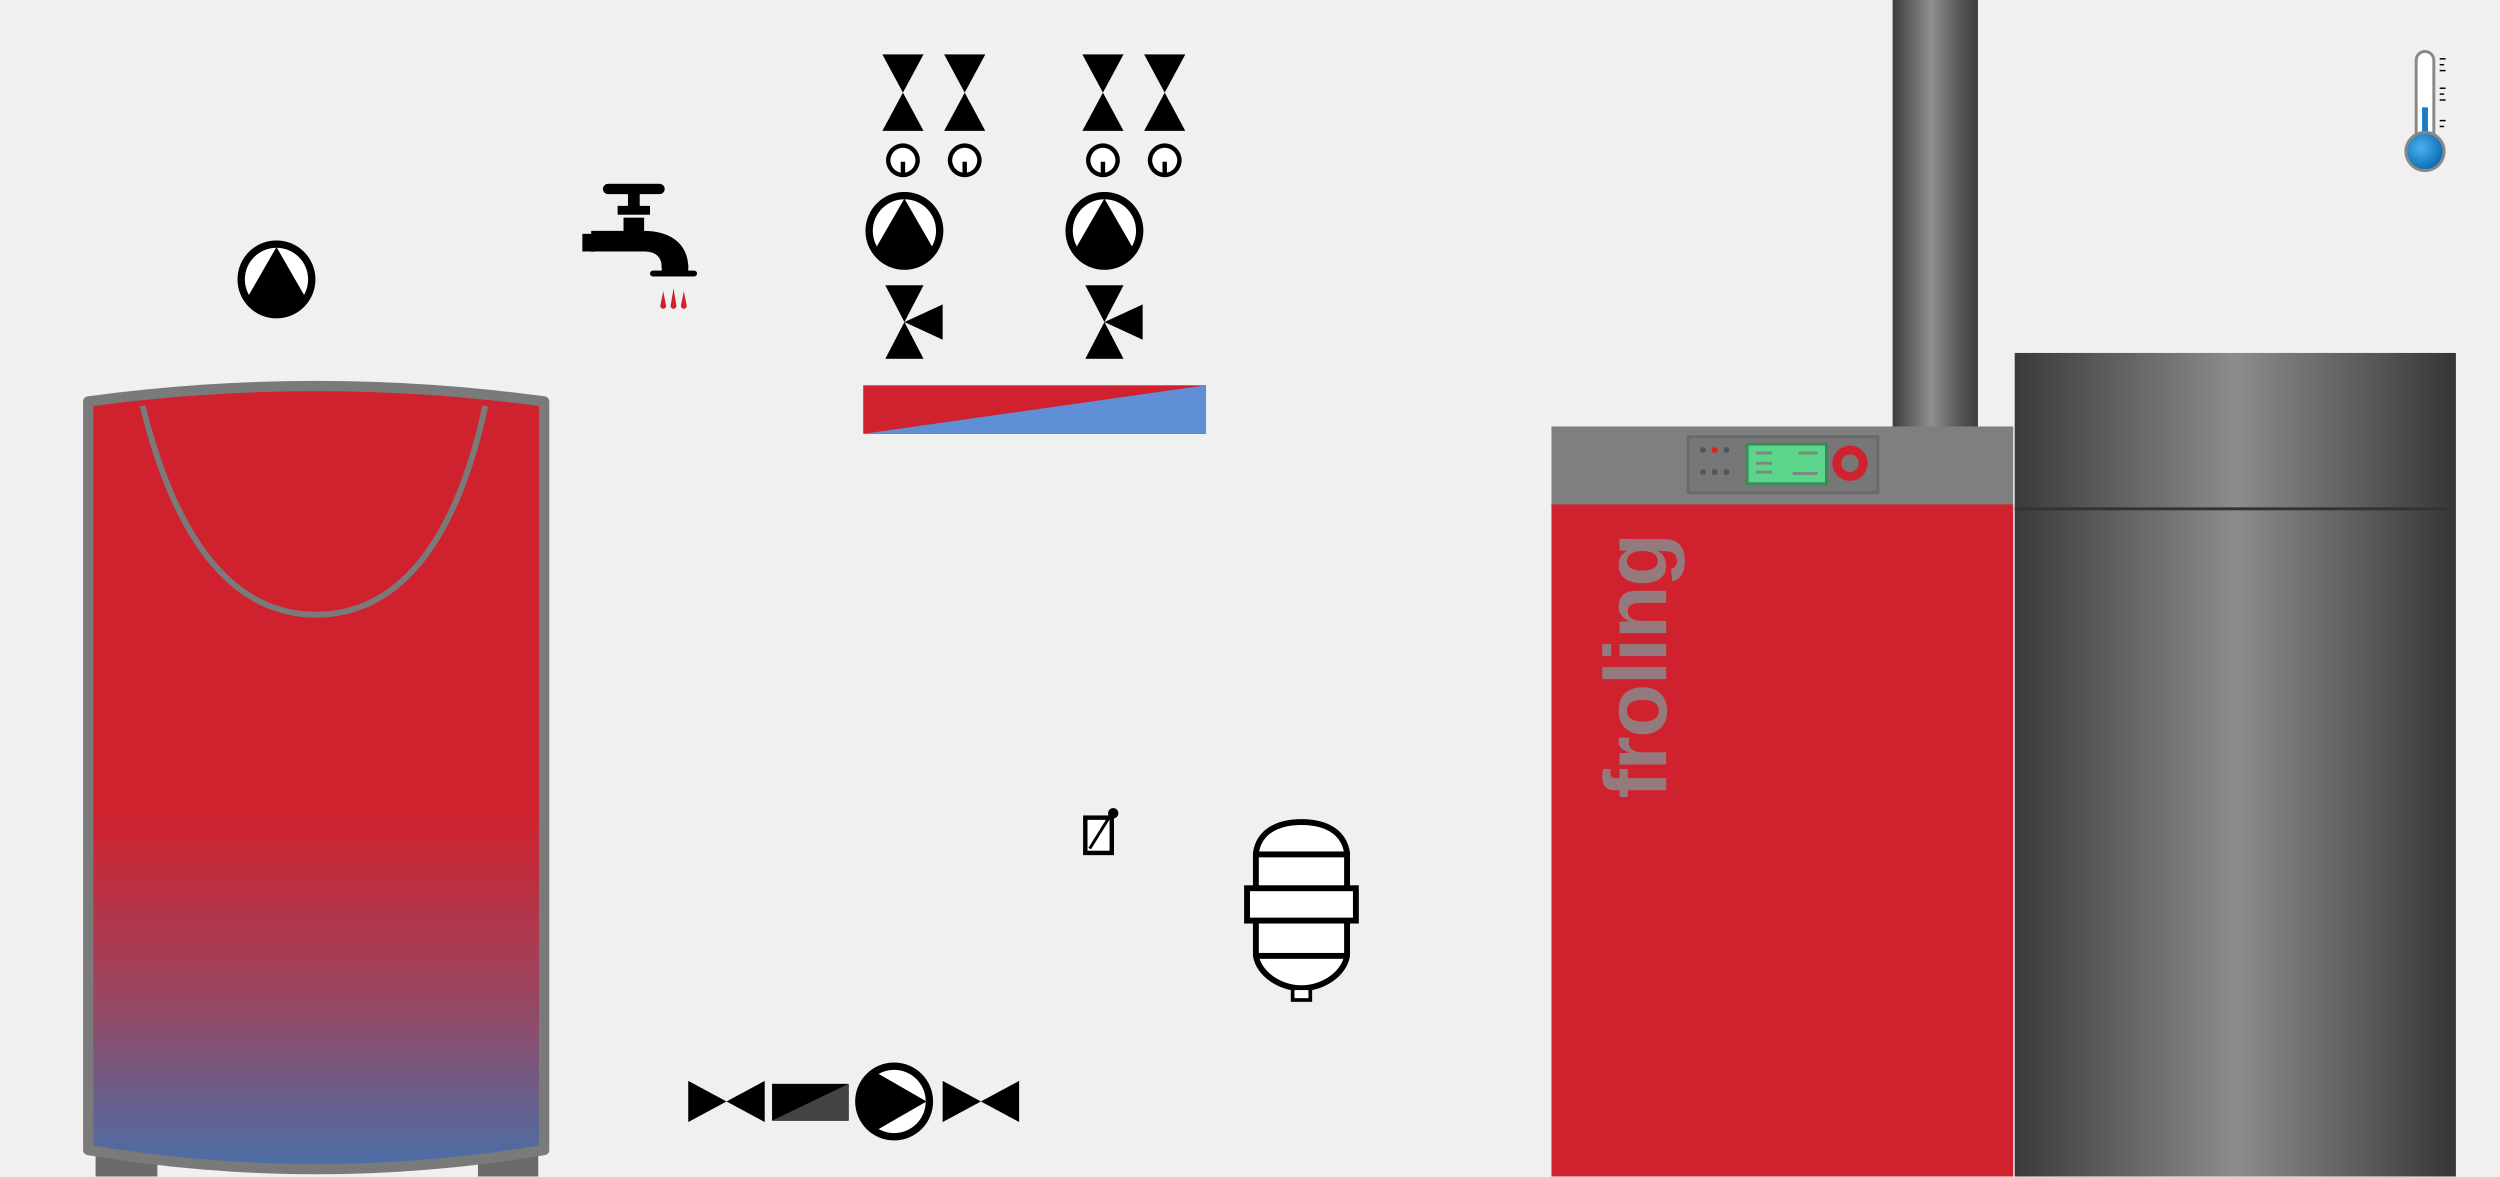
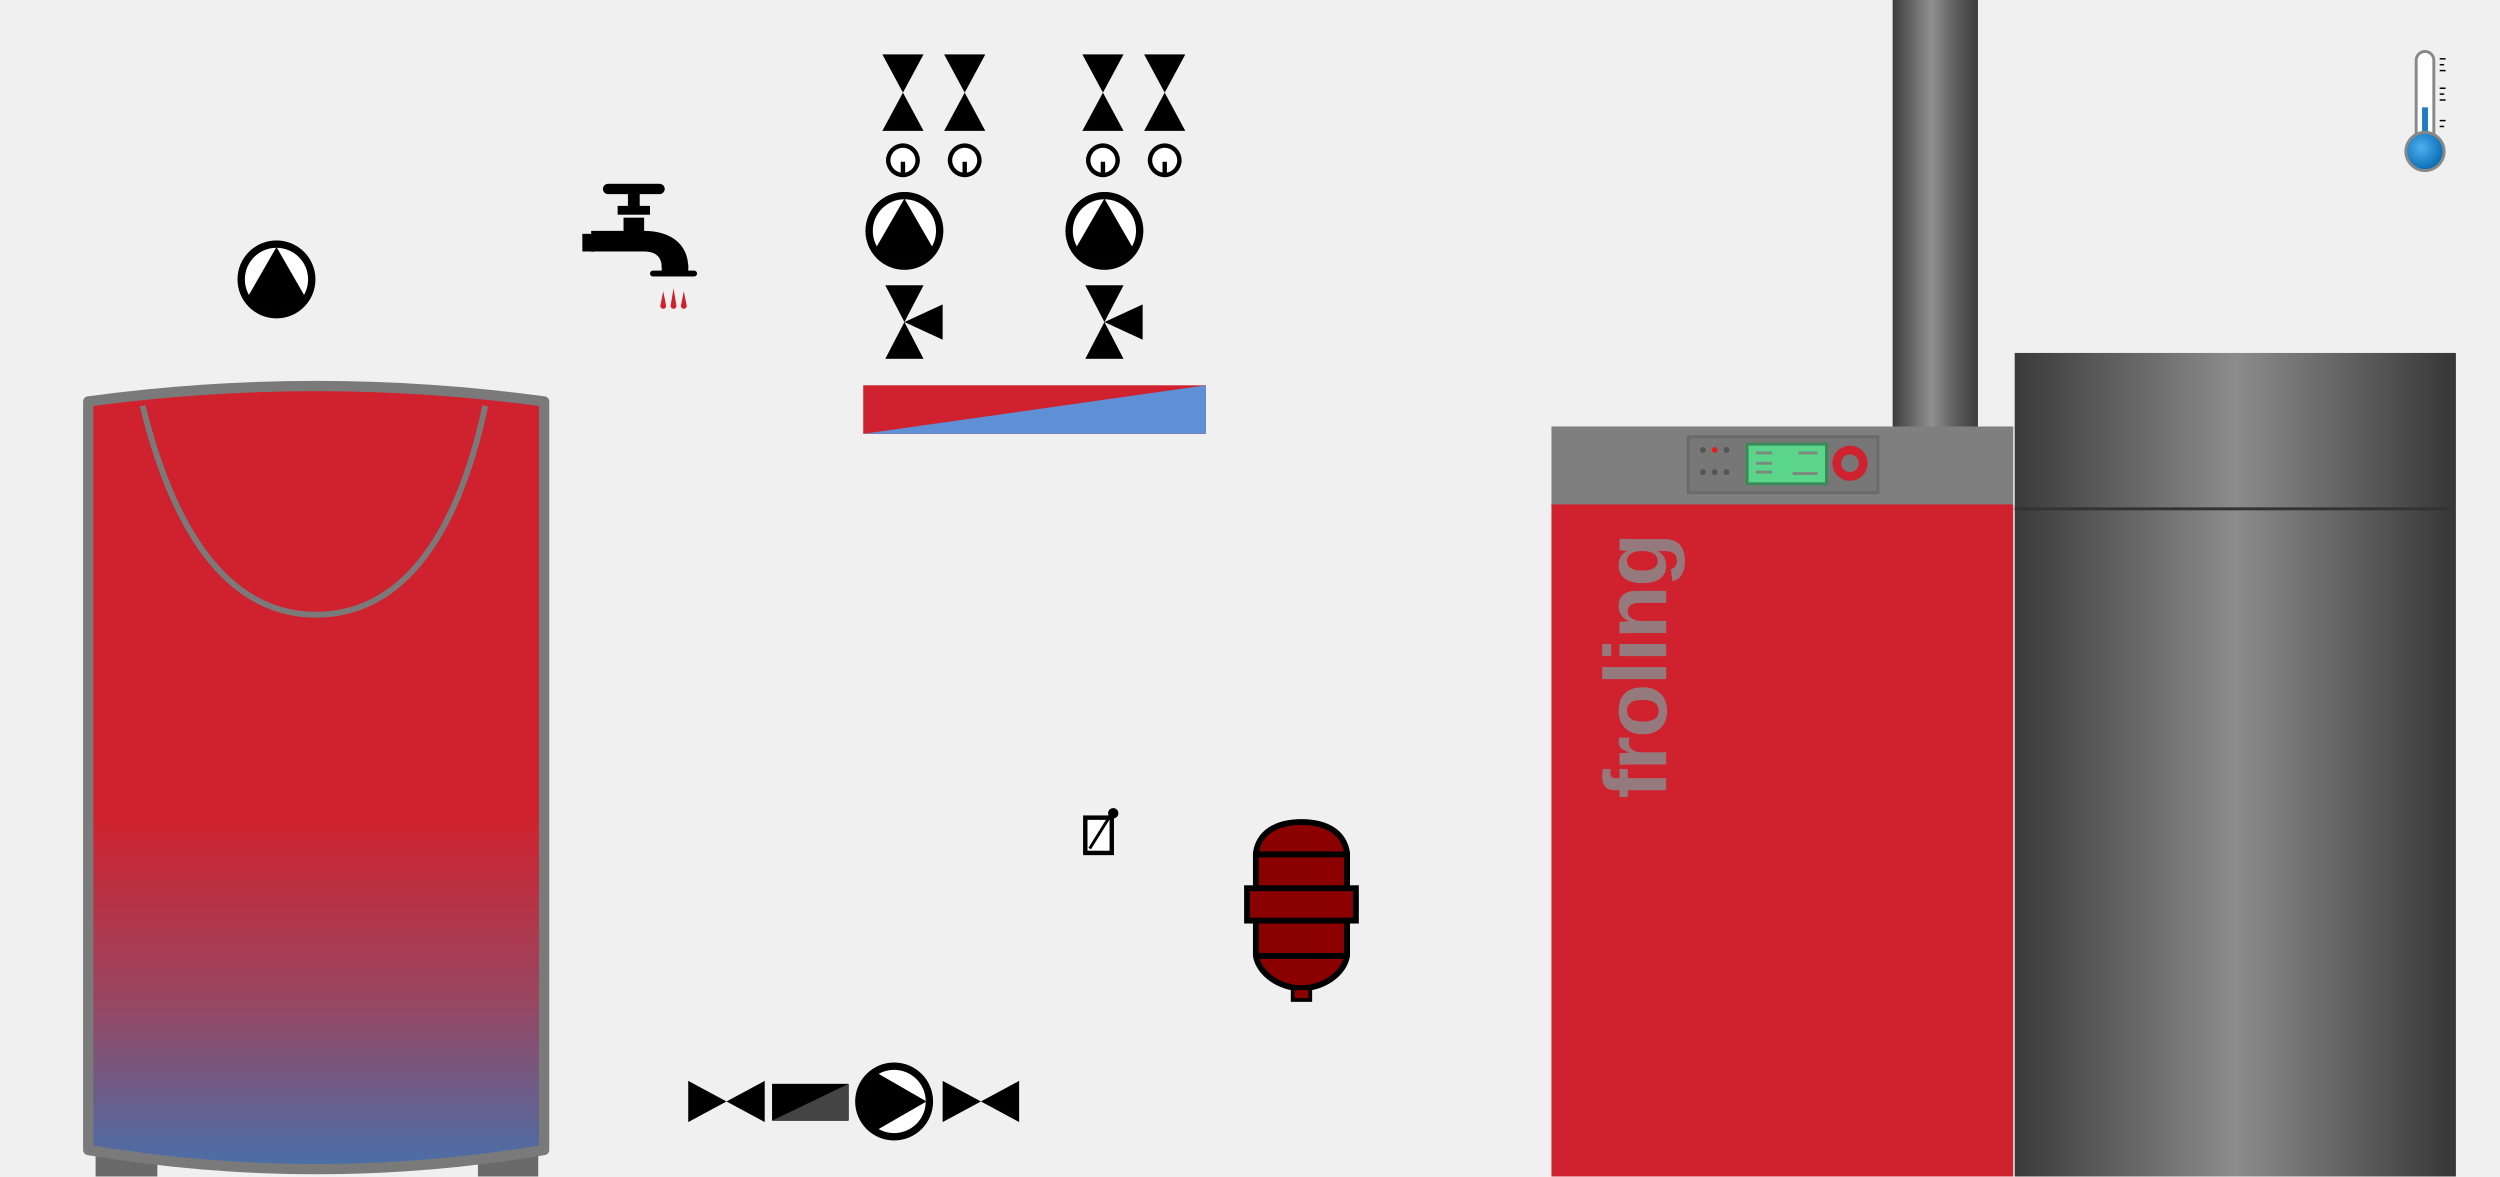
<svg xmlns="http://www.w3.org/2000/svg" width="1700" height="800" viewBox="0 0 1700 800">
  <defs>
    <linearGradient id="tankFill" x1="0" y1="0" x2="0" y2="1">
      <stop offset="0" stop-color="#d0222e" />
      <stop offset="0.55" stop-color="#d0222e" />
      <stop offset="0.78" stop-color="#9a4560" />
      <stop offset="1" stop-color="#4a6fa8" />
    </linearGradient>
    <linearGradient id="metalH" x1="0" y1="0" x2="1" y2="0">
      <stop offset="0" stop-color="#3a3a3a" />
      <stop offset="0.5" stop-color="#8c8c8c" />
      <stop offset="0.8" stop-color="#5a5a5a" />
      <stop offset="1" stop-color="#363636" />
    </linearGradient>
    <linearGradient id="chimney" x1="0" y1="0" x2="1" y2="0">
      <stop offset="0" stop-color="#3c3c3c" />
      <stop offset="0.45" stop-color="#909090" />
      <stop offset="0.75" stop-color="#5c5c5c" />
      <stop offset="1" stop-color="#3c3c3c" />
    </linearGradient>
    <radialGradient id="bulb" cx="0.4" cy="0.4" r="0.6">
      <stop offset="0" stop-color="#4fb0f0" />
      <stop offset="1" stop-color="#0a6cb4" />
    </radialGradient>
    <g id="pump">
      <circle r="24" fill="#fff" stroke="#000" stroke-width="5" />
      <path d="M0,-22 L-19,11 A22,22 0 0 0 19,11 Z" fill="#000" />
    </g>
    <g id="valve">
      <path d="M-14,-26 L14,-26 L0,0 Z M-14,26 L14,26 L0,0 Z" fill="#000" />
    </g>
    <g id="mixer">
      <path d="M-13,-25 L13,-25 L0,0 Z M-13,25 L13,25 L0,0 Z M0,0 L26,-12 L26,12 Z" fill="#000" />
    </g>
    <g id="probe">
      <circle r="10" fill="#fff" stroke="#000" stroke-width="3" />
      <line x1="0" y1="10" x2="0" y2="1" stroke="#000" stroke-width="3" />
    </g>
  </defs>
  <rect x="65" y="770" width="42" height="30" fill="#6a6a6a" />
  <rect x="325" y="770" width="41" height="30" fill="#6a6a6a" />
  <path d="M60,273 Q215,252 370,273 L370,782 Q215,808 60,782 Z" fill="url(#tankFill)" stroke="#7a7a7a" stroke-width="7" stroke-linejoin="round" />
  <path d="M97,276 C120,370 160,418 215,418 C270,418 310,370 330,276" fill="none" stroke="#7a7a7a" stroke-width="4" />
  <use href="#pump" x="188" y="190" />
  <g fill="#000">
    <rect x="410" y="125" width="42" height="7" rx="3.5" />
    <rect x="427" y="130" width="8" height="12" />
    <rect x="420" y="140" width="22" height="6" />
    <rect x="396" y="159" width="8" height="12" />
    <path d="M402,157 L424,157 L424,148 L438,148 L438,157 C456,157 468,166 468,182 L450,182 C450,174 445,171 438,171 L424,171 L402,171 Z" />
    <rect x="442" y="184" width="32" height="4" rx="2" />
    <rect x="450" y="180" width="18" height="5" />
  </g>
  <g fill="#d0222e">
    <path d="M451,198 l2,10 a2,2 0 0 1 -4,0 Z" />
    <path d="M458,196 l2,12 a2,2 0 0 1 -4,0 Z" />
    <path d="M465,198 l2,10 a2,2 0 0 1 -4,0 Z" />
  </g>
  <g>
    <use href="#valve" x="614" y="63" />
    <use href="#valve" x="656" y="63" />
    <use href="#probe" x="614" y="109" />
    <use href="#probe" x="656" y="109" />
    <use href="#pump" x="615" y="157" />
    <use href="#mixer" x="615" y="219" />
  </g>
  <g>
    <use href="#valve" x="750" y="63" />
    <use href="#valve" x="792" y="63" />
    <use href="#probe" x="750" y="109" />
    <use href="#probe" x="792" y="109" />
    <use href="#pump" x="751" y="157" />
    <use href="#mixer" x="751" y="219" />
  </g>
  <rect x="587" y="262" width="233" height="33" fill="#d0222e" />
  <path d="M587,295 L820,262 L820,295 Z" fill="#5f8fd4" />
  <g transform="translate(494,749) rotate(90)">
    <use href="#valve" />
  </g>
  <rect x="525" y="737" width="52" height="25" fill="#000" />
  <path d="M577,737 L577,762 L525,762 Z" fill="#444" />
  <g transform="translate(608,749) rotate(90)">
    <use href="#pump" />
  </g>
  <g transform="translate(667,749) rotate(90)">
    <use href="#valve" />
  </g>
  <rect x="738" y="556" width="18" height="24" fill="#fff" stroke="#000" stroke-width="3" />
  <line x1="741" y1="577" x2="756" y2="553" stroke="#000" stroke-width="2" />
  <circle cx="757" cy="553" r="3.5" fill="#000" />
-   <path d="M854,580 C856,566 868,559 885,559 C902,559 914,566 916,580 L916,650 C914,662 900,672 885,672 C870,672 856,662 854,650 Z" fill="#fff" stroke="#000" stroke-width="4" />
+   <path d="M854,580 C856,566 868,559 885,559 C902,559 914,566 916,580 L916,650 C914,662 900,672 885,672 C870,672 856,662 854,650 Z" fill="#8b0000" stroke="#000" stroke-width="4" />
  <line x1="854" y1="581" x2="916" y2="581" stroke="#000" stroke-width="4" />
  <line x1="854" y1="650" x2="916" y2="650" stroke="#000" stroke-width="4" />
-   <rect x="848" y="604" width="74" height="22" fill="#fff" stroke="#000" stroke-width="4" />
-   <rect x="879" y="672" width="12" height="8" fill="#fff" stroke="#000" stroke-width="2.5" />
+   <rect x="848" y="604" width="74" height="22" fill="#8b0000" stroke="#000" stroke-width="4" />
+   <rect x="879" y="672" width="12" height="8" fill="#8b0000" stroke="#000" stroke-width="2.5" />
  <rect x="1287" y="0" width="58" height="292" fill="url(#chimney)" />
  <rect x="1370" y="240" width="300" height="560" fill="url(#metalH)" />
  <line x1="1370" y1="346" x2="1665" y2="346" stroke="#333" stroke-width="2" />
  <rect x="1055" y="290" width="314" height="54" fill="#7f7f7f" />
  <rect x="1055" y="343" width="314" height="457" fill="#d0222e" />
  <rect x="1148" y="297" width="129" height="38" fill="#777" stroke="#6a6a6a" stroke-width="2" />
  <g fill="#555">
    <circle cx="1158" cy="306" r="2" />
    <circle cx="1174" cy="306" r="2" />
    <circle cx="1158" cy="321" r="2" />
    <circle cx="1166" cy="321" r="2" />
    <circle cx="1174" cy="321" r="2" />
  </g>
  <circle cx="1166" cy="306" r="2" fill="#e02020" />
  <rect x="1188" y="302" width="54" height="27" fill="#5bd58a" stroke="#3a8a58" stroke-width="2" />
  <g stroke="#7a8a80" stroke-width="2">
    <line x1="1194" y1="308" x2="1205" y2="308" />
    <line x1="1223" y1="308" x2="1236" y2="308" />
    <line x1="1194" y1="315" x2="1205" y2="315" />
    <line x1="1194" y1="321" x2="1205" y2="321" />
    <line x1="1219" y1="322" x2="1236" y2="322" />
  </g>
  <circle cx="1258" cy="315" r="9" fill="none" stroke="#d0222e" stroke-width="6" />
  <text transform="translate(1133,543) rotate(-90)" font-family="Arial, Helvetica, sans-serif" font-weight="bold" font-size="60" letter-spacing="-1" fill="#8a8a8a" opacity="0.85">froling</text>
  <g transform="translate(1649,0)">
    <rect x="-6" y="35" width="12" height="70" rx="6" fill="#fff" stroke="#888" stroke-width="2" />
    <rect x="-2" y="73" width="4" height="30" fill="#1a7cc4" />
    <circle cx="0" cy="103" r="13" fill="url(#bulb)" stroke="#888" stroke-width="2" />
    <g stroke="#000" stroke-width="1">
      <line x1="10" y1="40" x2="14" y2="40" />
      <line x1="10" y1="44" x2="13" y2="44" />
      <line x1="10" y1="48" x2="14" y2="48" />
      <line x1="10" y1="60" x2="14" y2="60" />
      <line x1="10" y1="64" x2="13" y2="64" />
      <line x1="10" y1="68" x2="14" y2="68" />
      <line x1="10" y1="82" x2="14" y2="82" />
      <line x1="10" y1="86" x2="13" y2="86" />
    </g>
  </g>
</svg>
